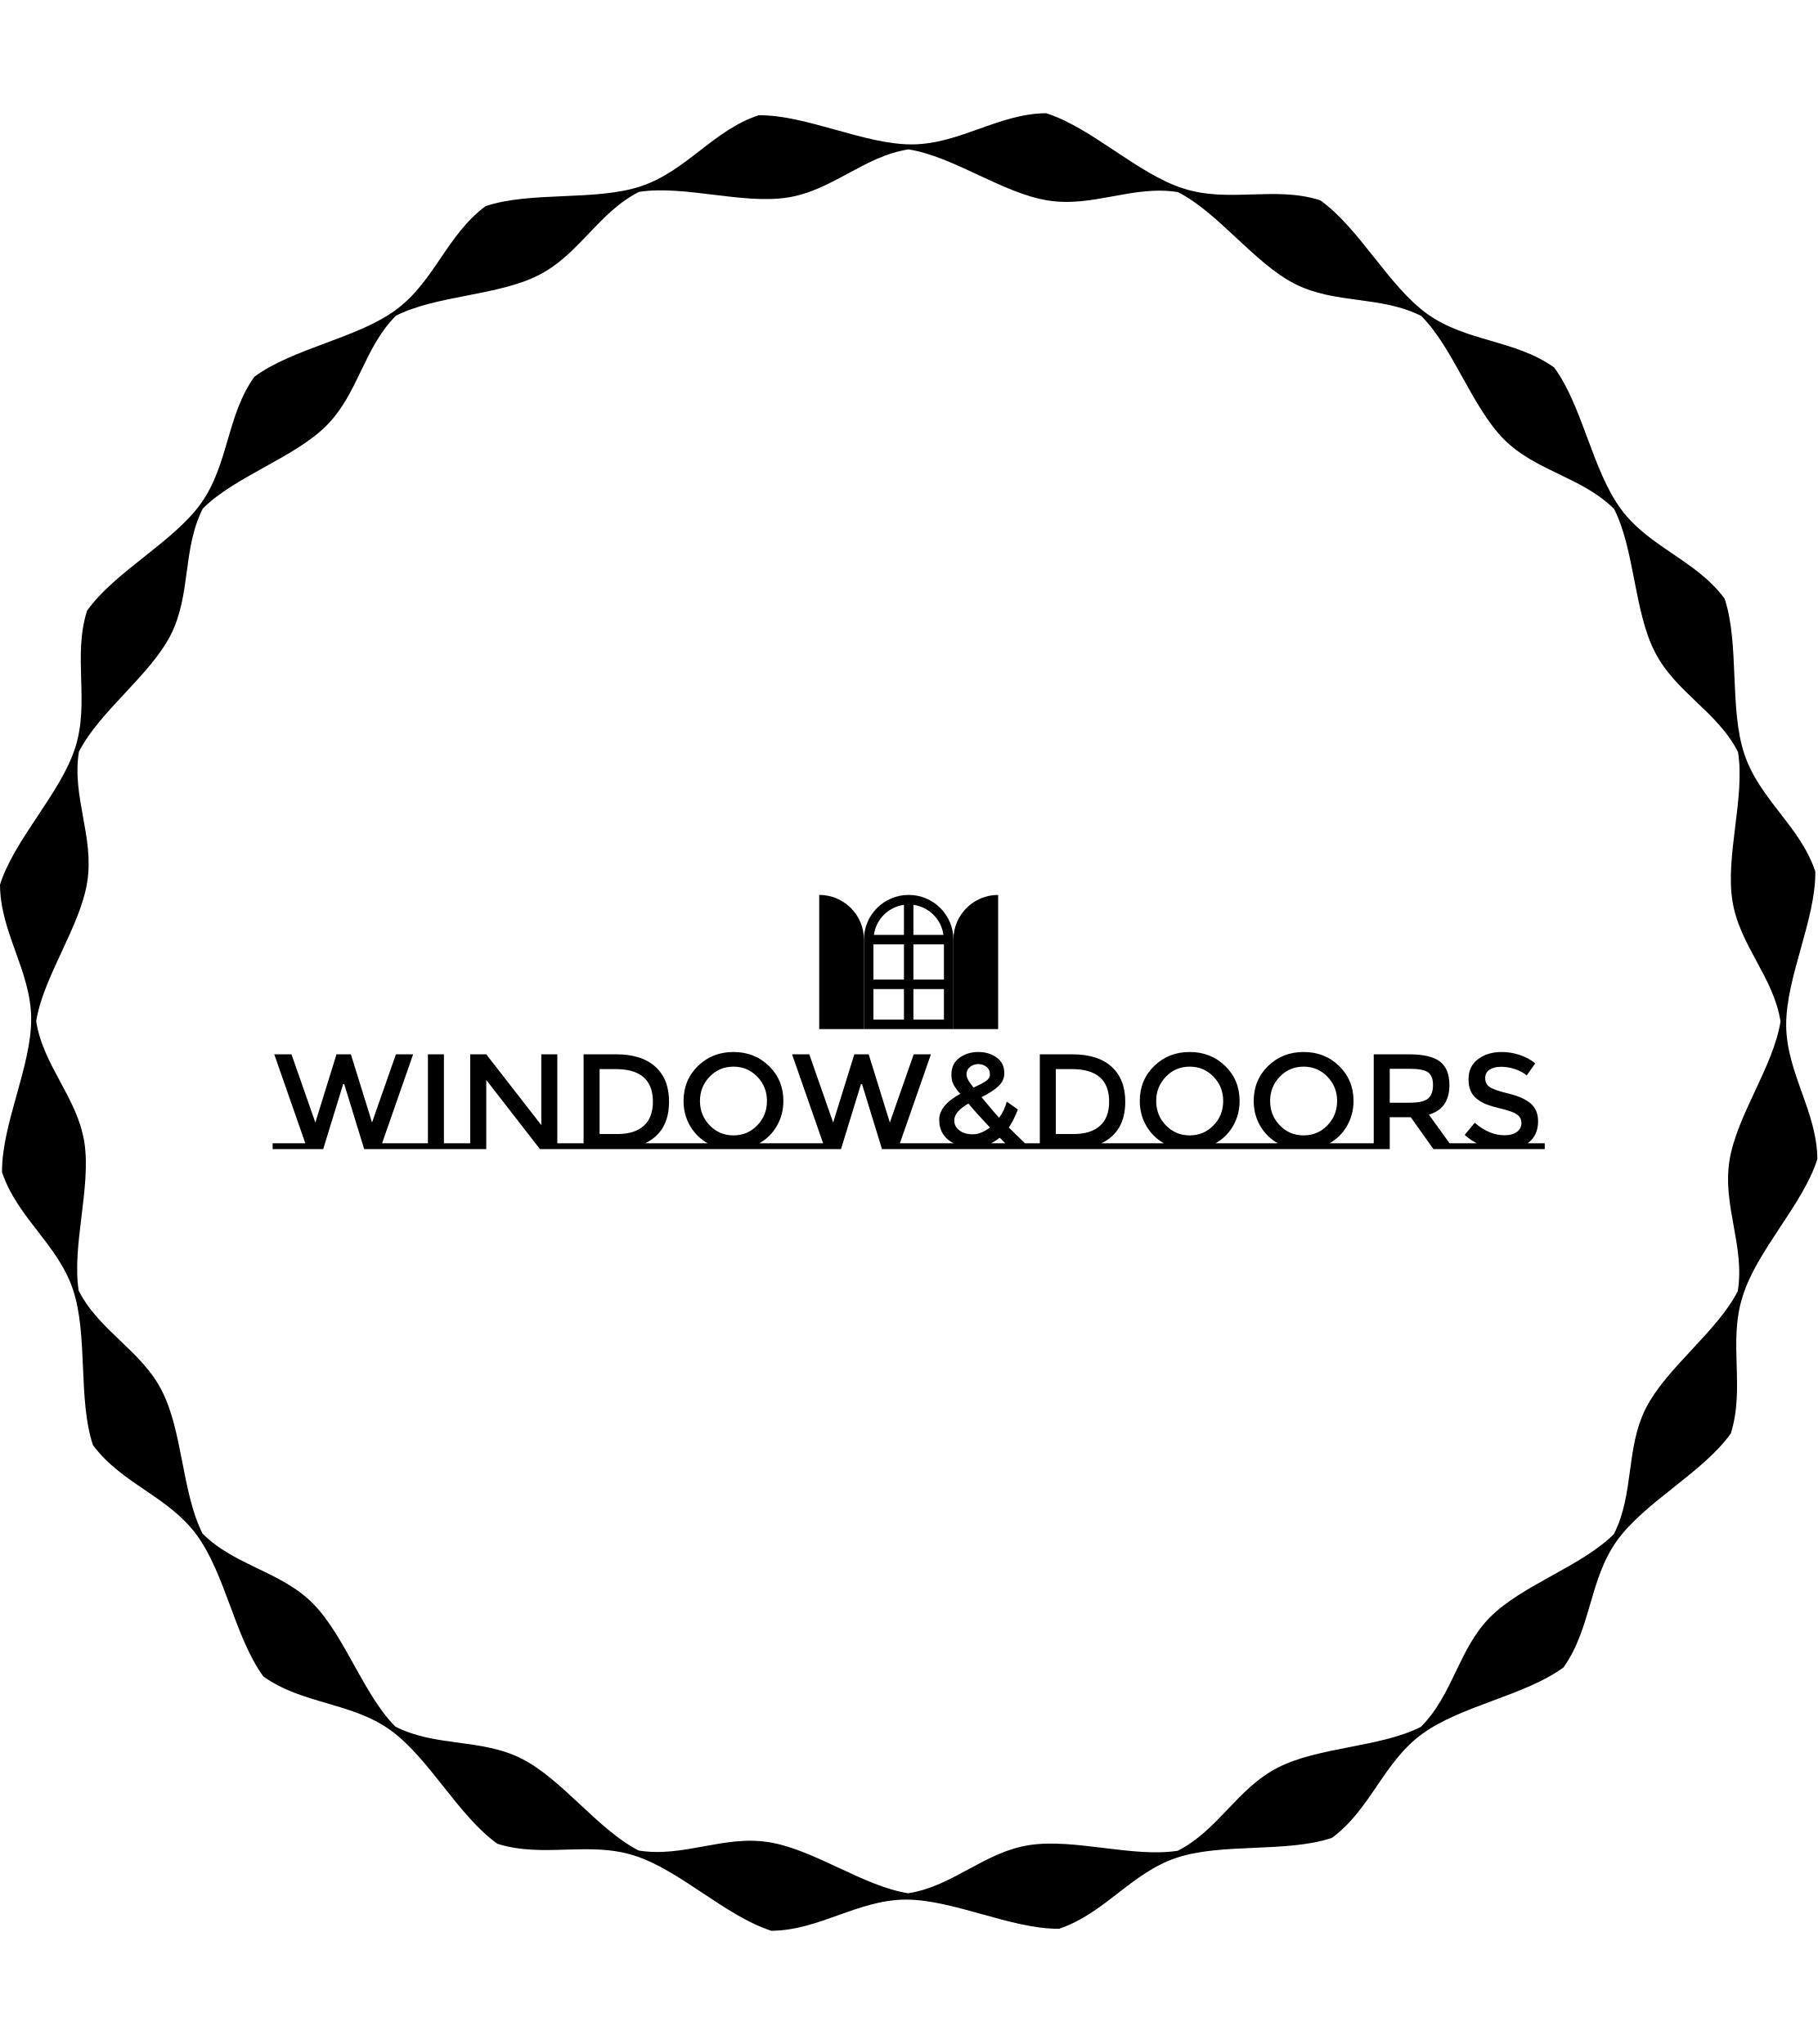
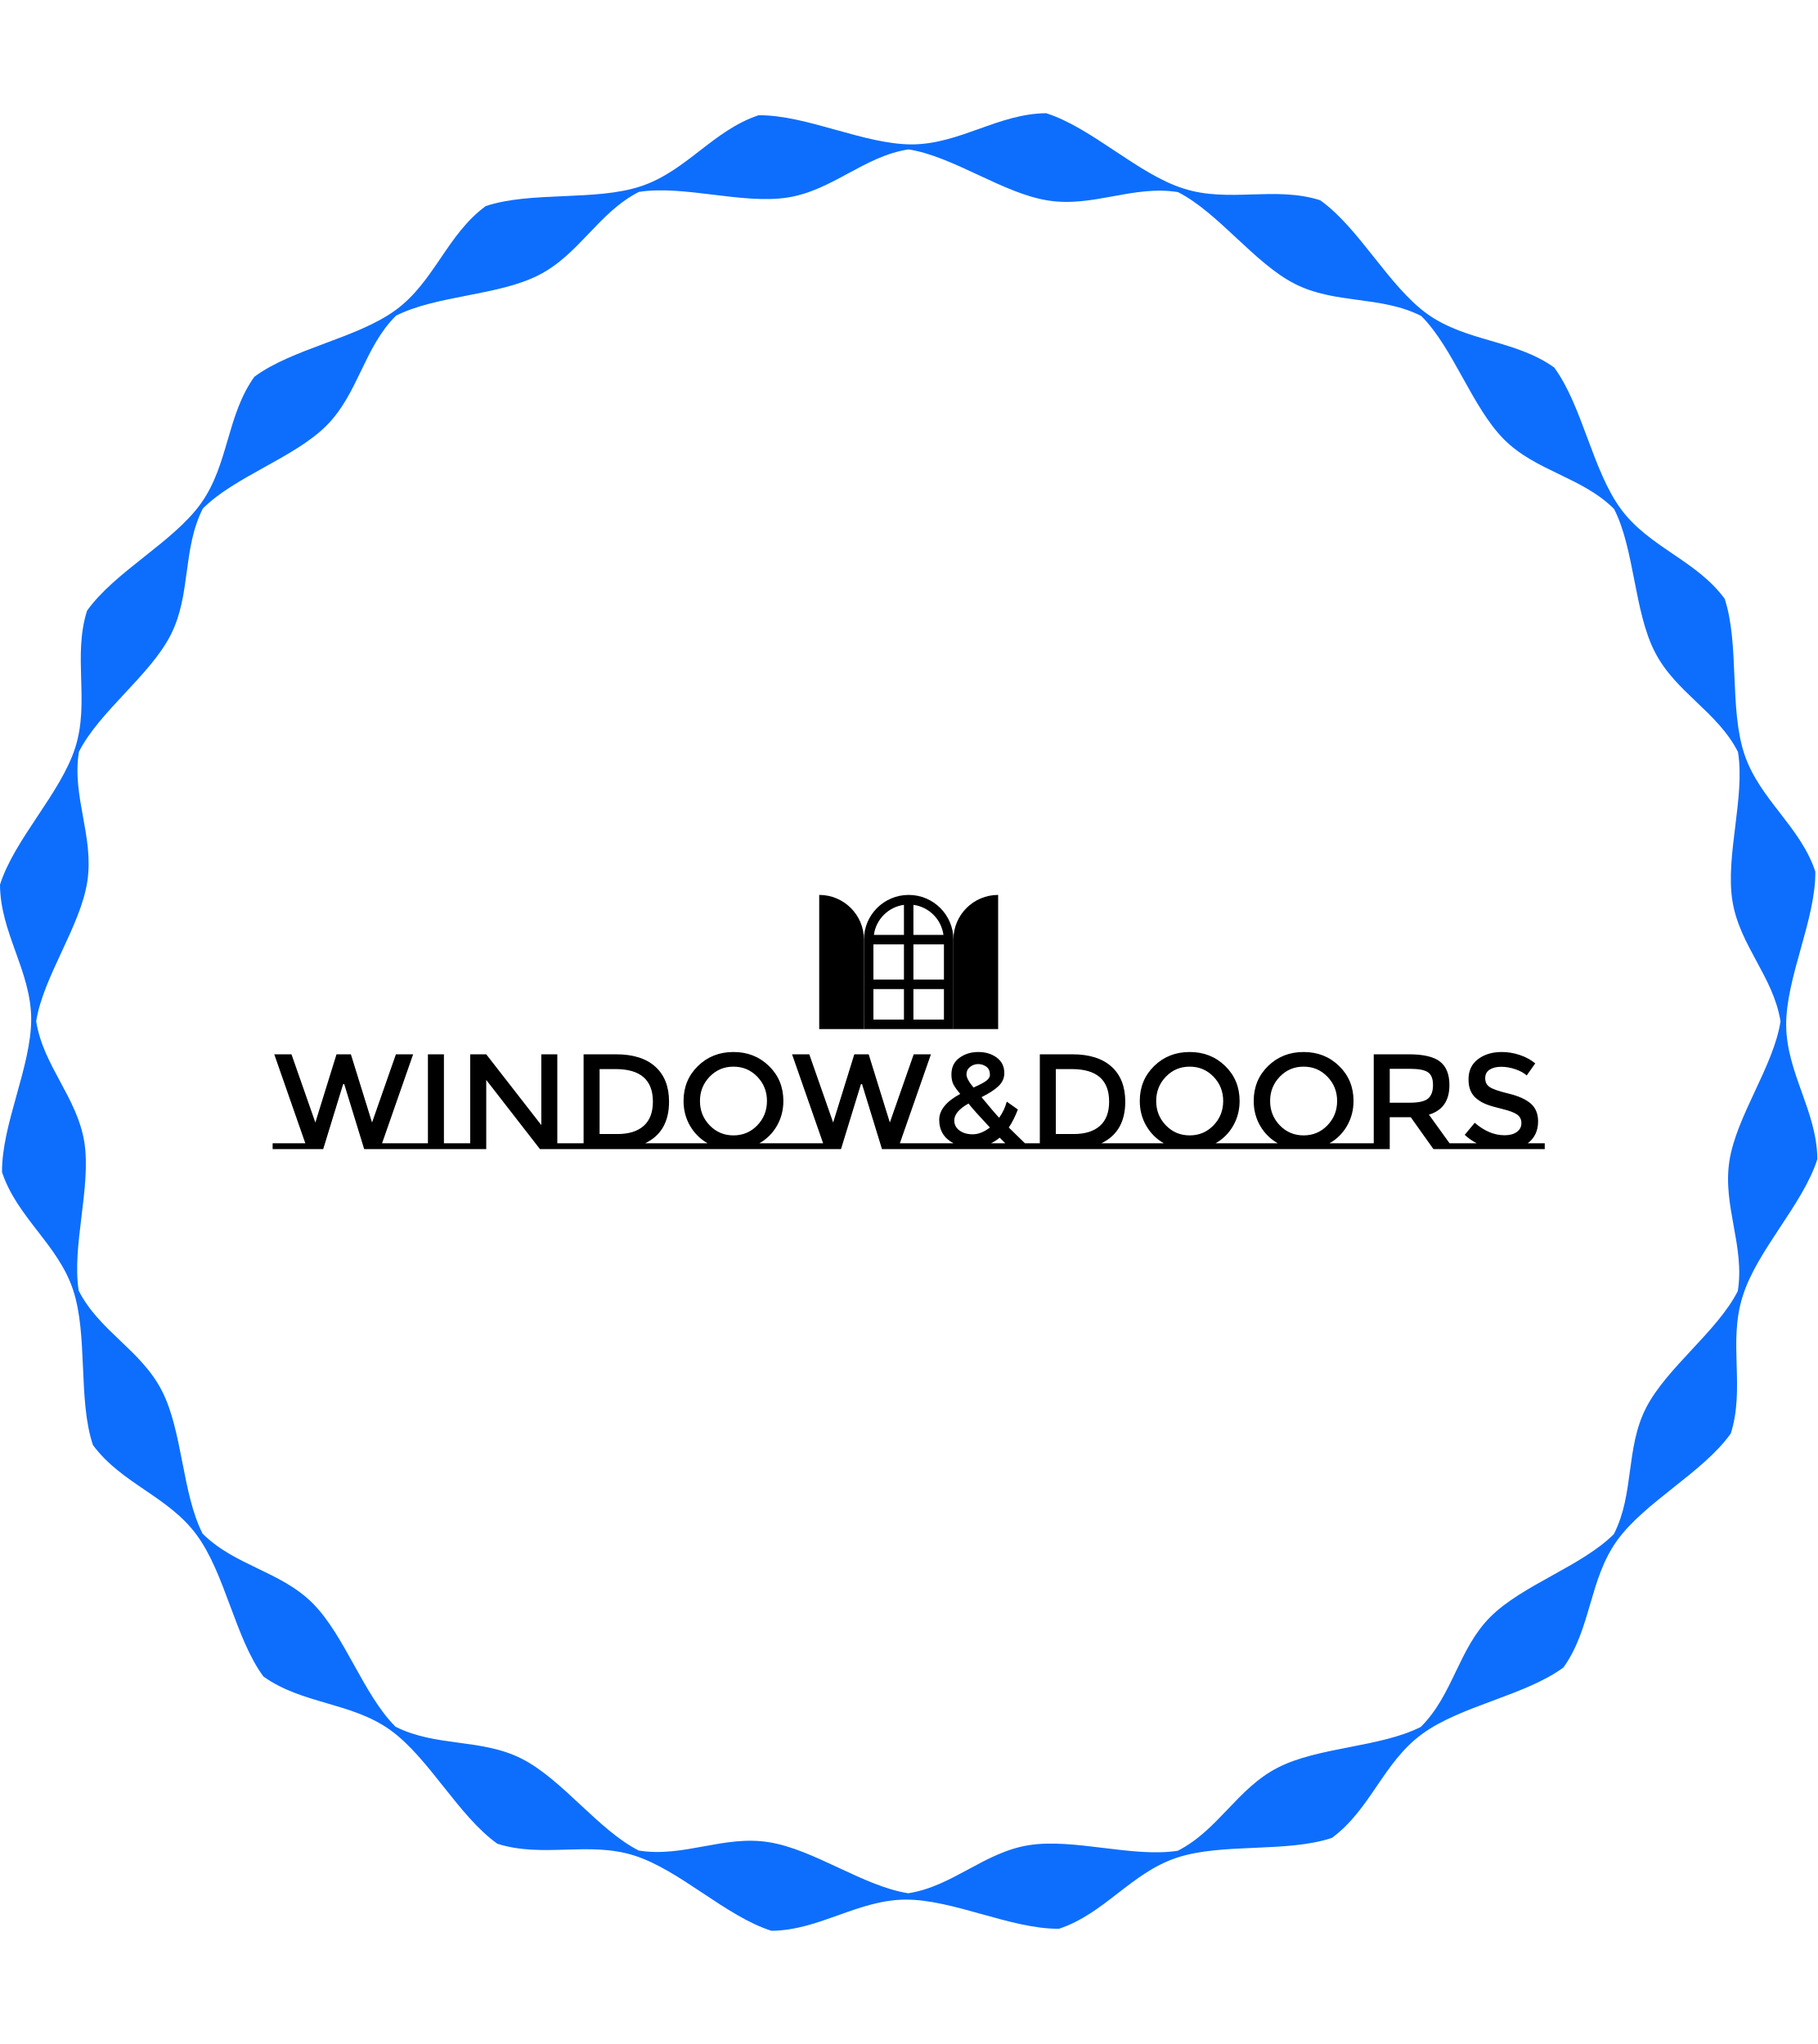
<svg xmlns="http://www.w3.org/2000/svg" version="1.1" width="2000" height="2250" viewBox="0 0 2000 2250">
  <g transform="matrix(1,0,0,1,0.00263125,0)">
    <svg viewBox="0 0 320 360" data-background-color="#e5f8f9" preserveAspectRatio="xMidYMid meet" height="2250" width="2000">
      <g id="tight-bounds" transform="matrix(1,0,0,1,-0.000421,0)">
        <svg viewBox="0 0 320 360" height="360" width="320">
          <g>
            <svg />
          </g>
          <g>
            <svg viewBox="0 0 320 360" height="360" width="320">
              <g>
-                 <path transform="translate(-9.31575,10.66434) scale(0.39811,0.39811)" d="M827.2 486c-0.2-21.2-13.6-38-13.8-59.2-0.1-21.2 13.1-46.8 12.9-68-6.7-20.1-24.7-31.9-31.4-52-6.7-20.1-2.1-48.6-8.7-68.7-12.6-17.1-33.4-22.7-45.9-39.7-12.6-17.1-17-45.6-29.5-62.6-17.2-12.3-38.7-11.3-56-23.6-17.2-12.3-30.2-38.1-47.5-50.4-20.2-6.4-40.3 1.3-60.5-5.2-20.2-6.4-40.5-26.9-60.7-33.3-21.2 0.2-38 13.6-59.2 13.8-21.2 0.1-46.8-13.1-68-12.9-20.1 6.7-31.9 24.7-52 31.4-20.1 6.7-48.6 2.1-68.7 8.8-17.1 12.6-22.7 33.4-39.7 45.9-17.1 12.6-45.6 17-62.6 29.6-12.3 17.2-11.3 38.7-23.6 56-12.3 17.2-38.1 30.2-50.4 47.5-6.4 20.2 1.2 40.3-5.2 60.5-6.4 20.2-26.9 40.5-33.3 60.7 0.1 21.2 13.6 38 13.8 59.2 0.1 21.2-13.1 46.8-12.9 68 6.7 20.1 24.7 31.9 31.4 52 6.7 20.1 2.1 48.6 8.8 68.7 12.6 17.1 33.4 22.7 45.9 39.8 12.6 17.1 17 45.6 29.5 62.6 17.2 12.3 38.7 11.3 56 23.6 17.2 12.3 30.2 38.1 47.5 50.4 20.2 6.4 40.3-1.2 60.5 5.2 20.2 6.4 40.5 26.9 60.7 33.3 21.2-0.2 38-13.6 59.2-13.8 21.2-0.1 46.8 13.1 68 12.9 20.1-6.7 31.9-24.7 52-31.4 20.1-6.7 48.6-2.1 68.7-8.8 17.1-12.6 22.7-33.4 39.8-45.9 17.1-12.6 45.6-17 62.6-29.5 12.3-17.2 11.3-38.7 23.6-56 12.3-17.2 38.1-30.2 50.4-47.5 6.4-20.2-1.2-40.3 5.2-60.5 6.2-20.4 26.7-40.7 33.1-60.9zM792 544.4c-9.1 17.9-31.4 33.8-40.6 51.7-9.1 17.9-5.1 37.9-14.2 55.8-14.2 14.2-40.3 22.4-54.6 36.6-14.2 14.2-16.5 34.5-30.8 48.7-17.9 9.1-45.3 8.8-63.2 18-17.9 9.1-26.4 27.7-44.3 36.8-19.9 3.1-45.8-5.6-65.7-2.5-19.9 3.1-33.7 18.2-53.5 21.3-19.9-3.1-41.8-19.5-61.7-22.6-19.9-3.2-37.6 6.9-57.5 3.7-17.9-9.1-33.8-31.5-51.7-40.6-17.9-9.1-37.9-5.1-55.9-14.2-14.2-14.2-22.4-40.3-36.6-54.6-14.2-14.2-34.5-16.6-48.7-30.8-9.1-17.9-8.8-45.3-18-63.2-9.1-17.9-27.7-26.4-36.8-44.3-3.1-19.9 5.6-45.8 2.5-65.7-3.2-19.9-18.2-33.7-21.3-53.5 3.2-19.9 19.5-41.8 22.6-61.7 3.1-19.9-6.9-37.6-3.7-57.5 9.1-17.9 31.5-33.8 40.6-51.7 9.1-17.9 5.1-37.9 14.2-55.9 14.2-14.2 40.3-22.4 54.6-36.6 14.2-14.2 16.6-34.5 30.8-48.7 17.9-9.1 45.3-8.8 63.2-18 17.9-9.1 26.4-27.7 44.3-36.8 19.9-3.1 45.8 5.6 65.7 2.5 19.9-3.1 33.7-18.2 53.5-21.3 19.9 3.1 41.8 19.5 61.7 22.6 19.9 3.2 37.6-6.9 57.5-3.7 17.9 9.1 33.8 31.5 51.7 40.6 17.9 9.1 37.9 5.1 55.9 14.2 14.2 14.2 22.4 40.3 36.6 54.6 14.2 14.2 34.5 16.6 48.7 30.8 9.1 17.9 8.8 45.3 18 63.2 9.1 17.9 27.7 26.4 36.8 44.3 3.2 19.9-5.6 45.8-2.5 65.7 3.1 19.9 18.2 33.7 21.3 53.5-3.1 19.9-19.5 41.8-22.6 61.7-3.1 19.9 6.9 37.7 3.7 57.6z" fill="#000000" fill-rule="nonzero" stroke="none" stroke-width="1" stroke-linecap="butt" stroke-linejoin="miter" stroke-miterlimit="10" stroke-dasharray="" stroke-dashoffset="0" font-family="none" font-weight="none" font-size="none" text-anchor="none" style="mix-blend-mode: normal" data-fill-palette-color="tertiary" />
+                 <path transform="translate(-9.31575,10.66434) scale(0.39811,0.39811)" d="M827.2 486c-0.2-21.2-13.6-38-13.8-59.2-0.1-21.2 13.1-46.8 12.9-68-6.7-20.1-24.7-31.9-31.4-52-6.7-20.1-2.1-48.6-8.7-68.7-12.6-17.1-33.4-22.7-45.9-39.7-12.6-17.1-17-45.6-29.5-62.6-17.2-12.3-38.7-11.3-56-23.6-17.2-12.3-30.2-38.1-47.5-50.4-20.2-6.4-40.3 1.3-60.5-5.2-20.2-6.4-40.5-26.9-60.7-33.3-21.2 0.2-38 13.6-59.2 13.8-21.2 0.1-46.8-13.1-68-12.9-20.1 6.7-31.9 24.7-52 31.4-20.1 6.7-48.6 2.1-68.7 8.8-17.1 12.6-22.7 33.4-39.7 45.9-17.1 12.6-45.6 17-62.6 29.6-12.3 17.2-11.3 38.7-23.6 56-12.3 17.2-38.1 30.2-50.4 47.5-6.4 20.2 1.2 40.3-5.2 60.5-6.4 20.2-26.9 40.5-33.3 60.7 0.1 21.2 13.6 38 13.8 59.2 0.1 21.2-13.1 46.8-12.9 68 6.7 20.1 24.7 31.9 31.4 52 6.7 20.1 2.1 48.6 8.8 68.7 12.6 17.1 33.4 22.7 45.9 39.8 12.6 17.1 17 45.6 29.5 62.6 17.2 12.3 38.7 11.3 56 23.6 17.2 12.3 30.2 38.1 47.5 50.4 20.2 6.4 40.3-1.2 60.5 5.2 20.2 6.4 40.5 26.9 60.7 33.3 21.2-0.2 38-13.6 59.2-13.8 21.2-0.1 46.8 13.1 68 12.9 20.1-6.7 31.9-24.7 52-31.4 20.1-6.7 48.6-2.1 68.7-8.8 17.1-12.6 22.7-33.4 39.8-45.9 17.1-12.6 45.6-17 62.6-29.5 12.3-17.2 11.3-38.7 23.6-56 12.3-17.2 38.1-30.2 50.4-47.5 6.4-20.2-1.2-40.3 5.2-60.5 6.2-20.4 26.7-40.7 33.1-60.9zM792 544.4c-9.1 17.9-31.4 33.8-40.6 51.7-9.1 17.9-5.1 37.9-14.2 55.8-14.2 14.2-40.3 22.4-54.6 36.6-14.2 14.2-16.5 34.5-30.8 48.7-17.9 9.1-45.3 8.8-63.2 18-17.9 9.1-26.4 27.7-44.3 36.8-19.9 3.1-45.8-5.6-65.7-2.5-19.9 3.1-33.7 18.2-53.5 21.3-19.9-3.1-41.8-19.5-61.7-22.6-19.9-3.2-37.6 6.9-57.5 3.7-17.9-9.1-33.8-31.5-51.7-40.6-17.9-9.1-37.9-5.1-55.9-14.2-14.2-14.2-22.4-40.3-36.6-54.6-14.2-14.2-34.5-16.6-48.7-30.8-9.1-17.9-8.8-45.3-18-63.2-9.1-17.9-27.7-26.4-36.8-44.3-3.1-19.9 5.6-45.8 2.5-65.7-3.2-19.9-18.2-33.7-21.3-53.5 3.2-19.9 19.5-41.8 22.6-61.7 3.1-19.9-6.9-37.6-3.7-57.5 9.1-17.9 31.5-33.8 40.6-51.7 9.1-17.9 5.1-37.9 14.2-55.9 14.2-14.2 40.3-22.4 54.6-36.6 14.2-14.2 16.6-34.5 30.8-48.7 17.9-9.1 45.3-8.8 63.2-18 17.9-9.1 26.4-27.7 44.3-36.8 19.9-3.1 45.8 5.6 65.7 2.5 19.9-3.1 33.7-18.2 53.5-21.3 19.9 3.1 41.8 19.5 61.7 22.6 19.9 3.2 37.6-6.9 57.5-3.7 17.9 9.1 33.8 31.5 51.7 40.6 17.9 9.1 37.9 5.1 55.9 14.2 14.2 14.2 22.4 40.3 36.6 54.6 14.2 14.2 34.5 16.6 48.7 30.8 9.1 17.9 8.8 45.3 18 63.2 9.1 17.9 27.7 26.4 36.8 44.3 3.2 19.9-5.6 45.8-2.5 65.7 3.1 19.9 18.2 33.7 21.3 53.5-3.1 19.9-19.5 41.8-22.6 61.7-3.1 19.9 6.9 37.7 3.7 57.6z" fill="#0d6efd" fill-rule="nonzero" stroke="none" stroke-width="1" stroke-linecap="butt" stroke-linejoin="miter" stroke-miterlimit="10" stroke-dasharray="" stroke-dashoffset="0" font-family="none" font-weight="none" font-size="none" text-anchor="none" style="mix-blend-mode: normal" data-fill-palette-color="tertiary" />
              </g>
              <g transform="matrix(1,0,0,1,48,157.6174)">
                <svg viewBox="0 0 224 44.765" height="44.765" width="224">
                  <g>
                    <svg viewBox="0 0 224 44.765" height="44.765" width="224">
                      <g>
                        <svg viewBox="0 0 224 44.765" height="44.765" width="224">
                          <g transform="matrix(1,0,0,1,0,27.66668)">
                            <svg viewBox="0 0 224 17.099" height="17.099" width="224">
                              <g id="textblocktransform">
                                <svg viewBox="0 0 224 17.099" height="17.099" width="224" id="textblock">
                                  <g>
                                    <svg viewBox="0 0 224 17.099" height="17.099" width="224">
                                      <g transform="matrix(1,0,0,1,0,0)">
                                        <svg width="224" viewBox="0 -35.8 468.97 35.8" height="17.099" data-palette-color="#0051f3">
                                          <path d="M40.35-2.15L52.4-2.15 52.4 0 33.75 0 26.4-23.95 26-23.95 18.65 0 0 0 0-2.15 12.05-2.15 0.6-34.95 6.95-34.95 15.75-9.8 23.55-34.95 28.85-34.95 36.65-9.8 45.45-34.95 51.8-34.95 40.35-2.15ZM52.4-2.15L57.25-2.15 57.25-34.95 63.15-34.95 63.15-2.15 68-2.15 68 0 52.4 0 52.4-2.15ZM68-2.15L72.84-2.15 72.84-34.95 78.75-34.95 99.05-8.85 99.05-34.95 104.95-34.95 104.95-2.15 109.8-2.15 109.8 0 98.55 0 78.75-25.5 78.75 0 68 0 68-2.15ZM137.34-2.15L148.89-2.15 148.89 0 109.79 0 109.79-2.15 114.64-2.15 114.64-34.95 126.64-34.95Q136.04-34.95 141.09-30.38 146.14-25.8 146.14-17.5L146.14-17.5Q146.14-6.35 137.34-2.15L137.34-2.15ZM140.19-17.5L140.19-17.5Q140.19-29.5 126.44-29.5L126.44-29.5 120.54-29.5 120.54-5.55 127.09-5.55Q133.44-5.55 136.82-8.58 140.19-11.6 140.19-17.5ZM179.44-2.15L190.89-2.15 190.89 0 148.89 0 148.89-2.15 160.34-2.15Q156.24-4.5 153.87-8.6 151.49-12.7 151.49-17.75L151.49-17.75Q151.49-25.45 156.79-30.63 162.09-35.8 169.89-35.8 177.69-35.8 182.99-30.63 188.29-25.45 188.29-17.75L188.29-17.75Q188.29-12.75 185.92-8.6 183.54-4.45 179.44-2.15L179.44-2.15ZM178.67-26.7Q175.09-30.4 169.89-30.4 164.69-30.4 161.12-26.7 157.54-23 157.54-17.73 157.54-12.45 161.12-8.75 164.69-5.05 169.89-5.05 175.09-5.05 178.67-8.75 182.24-12.45 182.24-17.73 182.24-23 178.67-26.7ZM231.24-2.15L243.29-2.15 243.29 0 224.64 0 217.29-23.95 216.89-23.95 209.54 0 190.89 0 190.89-2.15 202.94-2.15 191.49-34.95 197.84-34.95 206.64-9.8 214.44-34.95 219.74-34.95 227.54-9.8 236.34-34.95 242.69-34.95 231.24-2.15ZM277.34-2.15L280.59-2.15 280.59 0 243.29 0 243.29-2.15 250.99-2.15Q245.74-4.95 245.74-10.8L245.74-10.8Q245.74-16.15 253.49-20.35L253.49-20.35Q251.69-22.45 250.96-23.9 250.24-25.35 250.24-27.5L250.24-27.5Q250.24-31.5 253.19-33.65 256.14-35.8 260.14-35.8 264.14-35.8 266.94-33.75 269.74-31.7 269.74-28L269.74-28Q269.74-25.3 267.66-23.28 265.59-21.25 261.34-19.15L261.34-19.15Q265.99-13.5 267.84-11.55L267.84-11.55Q269.79-14.3 270.64-17.5L270.64-17.5 274.74-14.6Q273.24-10.7 271.39-7.95L271.39-7.95Q273.74-5.6 277.34-2.15L277.34-2.15ZM251.29-10.55Q251.29-8.3 253.19-6.88 255.09-5.45 258.11-5.45 261.14-5.45 264.44-7.95L264.44-7.95Q258.39-14.4 256.54-16.8L256.54-16.8Q251.29-13.85 251.29-10.55L251.29-10.55ZM260.11-31.35Q258.44-31.35 257.11-30.3 255.79-29.25 255.79-27.53 255.79-25.8 258.39-22.7L258.39-22.7Q261.79-24.2 263.11-25.2 264.44-26.2 264.44-27.4L264.44-27.4Q264.44-29.4 263.11-30.38 261.79-31.35 260.11-31.35ZM270.09-2.15L268.04-4.2Q266.34-2.85 264.84-2.15L264.84-2.15 270.09-2.15ZM305.53-2.15L317.08-2.15 317.08 0 277.98 0 277.98-2.15 282.83-2.15 282.83-34.95 294.83-34.95Q304.23-34.95 309.28-30.38 314.33-25.8 314.33-17.5L314.33-17.5Q314.33-6.35 305.53-2.15L305.53-2.15ZM308.38-17.5L308.38-17.5Q308.38-29.5 294.63-29.5L294.63-29.5 288.73-29.5 288.73-5.55 295.28-5.55Q301.63-5.55 305.01-8.58 308.38-11.6 308.38-17.5ZM347.63-2.15L359.08-2.15 359.08 0 317.08 0 317.08-2.15 328.53-2.15Q324.43-4.5 322.06-8.6 319.68-12.7 319.68-17.75L319.68-17.75Q319.68-25.45 324.98-30.63 330.28-35.8 338.08-35.8 345.88-35.8 351.18-30.63 356.48-25.45 356.48-17.75L356.48-17.75Q356.48-12.75 354.11-8.6 351.73-4.45 347.63-2.15L347.63-2.15ZM346.86-26.7Q343.28-30.4 338.08-30.4 332.88-30.4 329.31-26.7 325.73-23 325.73-17.73 325.73-12.45 329.31-8.75 332.88-5.05 338.08-5.05 343.28-5.05 346.86-8.75 350.43-12.45 350.43-17.73 350.43-23 346.86-26.7ZM389.63-2.15L401.08-2.15 401.08 0 359.08 0 359.08-2.15 370.53-2.15Q366.43-4.5 364.05-8.6 361.68-12.7 361.68-17.75L361.68-17.75Q361.68-25.45 366.98-30.63 372.28-35.8 380.08-35.8 387.88-35.8 393.18-30.63 398.48-25.45 398.48-17.75L398.48-17.75Q398.48-12.75 396.1-8.6 393.73-4.45 389.63-2.15L389.63-2.15ZM388.85-26.7Q385.28-30.4 380.08-30.4 374.88-30.4 371.3-26.7 367.73-23 367.73-17.73 367.73-12.45 371.3-8.75 374.88-5.05 380.08-5.05 385.28-5.05 388.85-8.75 392.43-12.45 392.43-17.73 392.43-23 388.85-26.7ZM433.88-2.15L438.73-2.15 438.73 0 427.93 0 419.58-11.75 411.83-11.75 411.83 0 401.08 0 401.08-2.15 405.93-2.15 405.93-34.95 418.93-34.95Q426.93-34.95 430.38-32.25 433.83-29.55 433.83-23.6L433.83-23.6Q433.83-14.95 426.28-12.7L426.28-12.7 433.88-2.15ZM419.18-17.1Q424.18-17.1 425.98-18.65 427.78-20.2 427.78-23.63 427.78-27.05 425.93-28.33 424.08-29.6 419.33-29.6L419.33-29.6 411.83-29.6 411.83-17.1 419.18-17.1ZM462.72-2.15L468.97-2.15 468.97 0 437.47 0 437.47-2.15 443.87-2.15Q441.47-3.4 439.47-5.25L439.47-5.25 443.17-9.7Q448.47-5.1 454.17-5.1L454.17-5.1Q457.02-5.1 458.7-6.33 460.37-7.55 460.37-9.58 460.37-11.6 458.8-12.73 457.22-13.85 453.37-14.78 449.52-15.7 447.52-16.48 445.52-17.25 443.97-18.5L443.97-18.5Q440.87-20.85 440.87-25.7 440.87-30.55 444.4-33.18 447.92-35.8 453.12-35.8L453.12-35.8Q456.47-35.8 459.77-34.7 463.07-33.6 465.47-31.6L465.47-31.6 462.32-27.15Q460.77-28.55 458.12-29.45 455.47-30.35 452.9-30.35 450.32-30.35 448.67-29.3 447.02-28.25 447.02-26.13 447.02-24 448.67-22.88 450.32-21.75 455.7-20.45 461.07-19.15 463.8-16.8 466.52-14.45 466.52-10.2L466.52-10.2Q466.52-5.05 462.72-2.15L462.72-2.15Z" opacity="1" transform="matrix(1,0,0,1,0,0)" fill="#000000" class="wordmark-text-0" data-fill-palette-color="primary" id="text-0" />
                                        </svg>
                                      </g>
                                    </svg>
                                  </g>
                                </svg>
                              </g>
                            </svg>
                          </g>
                          <g transform="matrix(1,0,0,1,96.24623,0)">
                            <svg viewBox="0 0 31.508 23.63" height="23.63" width="31.508">
                              <g>
                                <svg version="1.1" x="0" y="0" viewBox="20 26 60 44.999" enable-background="new 0 0 100 100" xml:space="preserve" height="23.63" width="31.508" class="icon-icon-0" data-fill-palette-color="accent" id="icon-0">
                                  <g fill="#0300ff" data-fill-palette-color="accent">
                                    <path d="M80 26L80 26c-8.286 0-15.002 6.716-15.002 14.999v30H80V26z" fill="#000000" data-fill-palette-color="accent" />
                                    <path d="M20 26L20 26c8.286 0 14.999 6.716 14.999 14.999v30H20V26z" fill="#000000" data-fill-palette-color="accent" />
                                    <path d="M49.999 26c-8.285 0-15 6.716-15 14.999v30h30v-30C64.998 32.716 58.282 26 49.999 26zM61.661 39.411H51.587V29.333C56.828 30.046 60.947 34.17 61.661 39.411zM48.412 42.586v11.823H38.175V42.586H48.412zM51.587 42.586H61.82v11.823H51.587V42.586zM48.412 29.333v10.078H38.334C39.05 34.167 43.17 30.046 48.412 29.333zM38.175 57.587h10.236v10.237H38.175V57.587zM51.587 67.824V57.587H61.82v10.237H51.587z" fill="#000000" data-fill-palette-color="accent" />
                                  </g>
                                </svg>
                              </g>
                            </svg>
                          </g>
                          <g />
                        </svg>
                      </g>
                    </svg>
                  </g>
                </svg>
              </g>
            </svg>
          </g>
          <defs />
        </svg>
        <rect width="320" height="360" fill="none" stroke="none" visibility="hidden" />
      </g>
    </svg>
  </g>
</svg>
